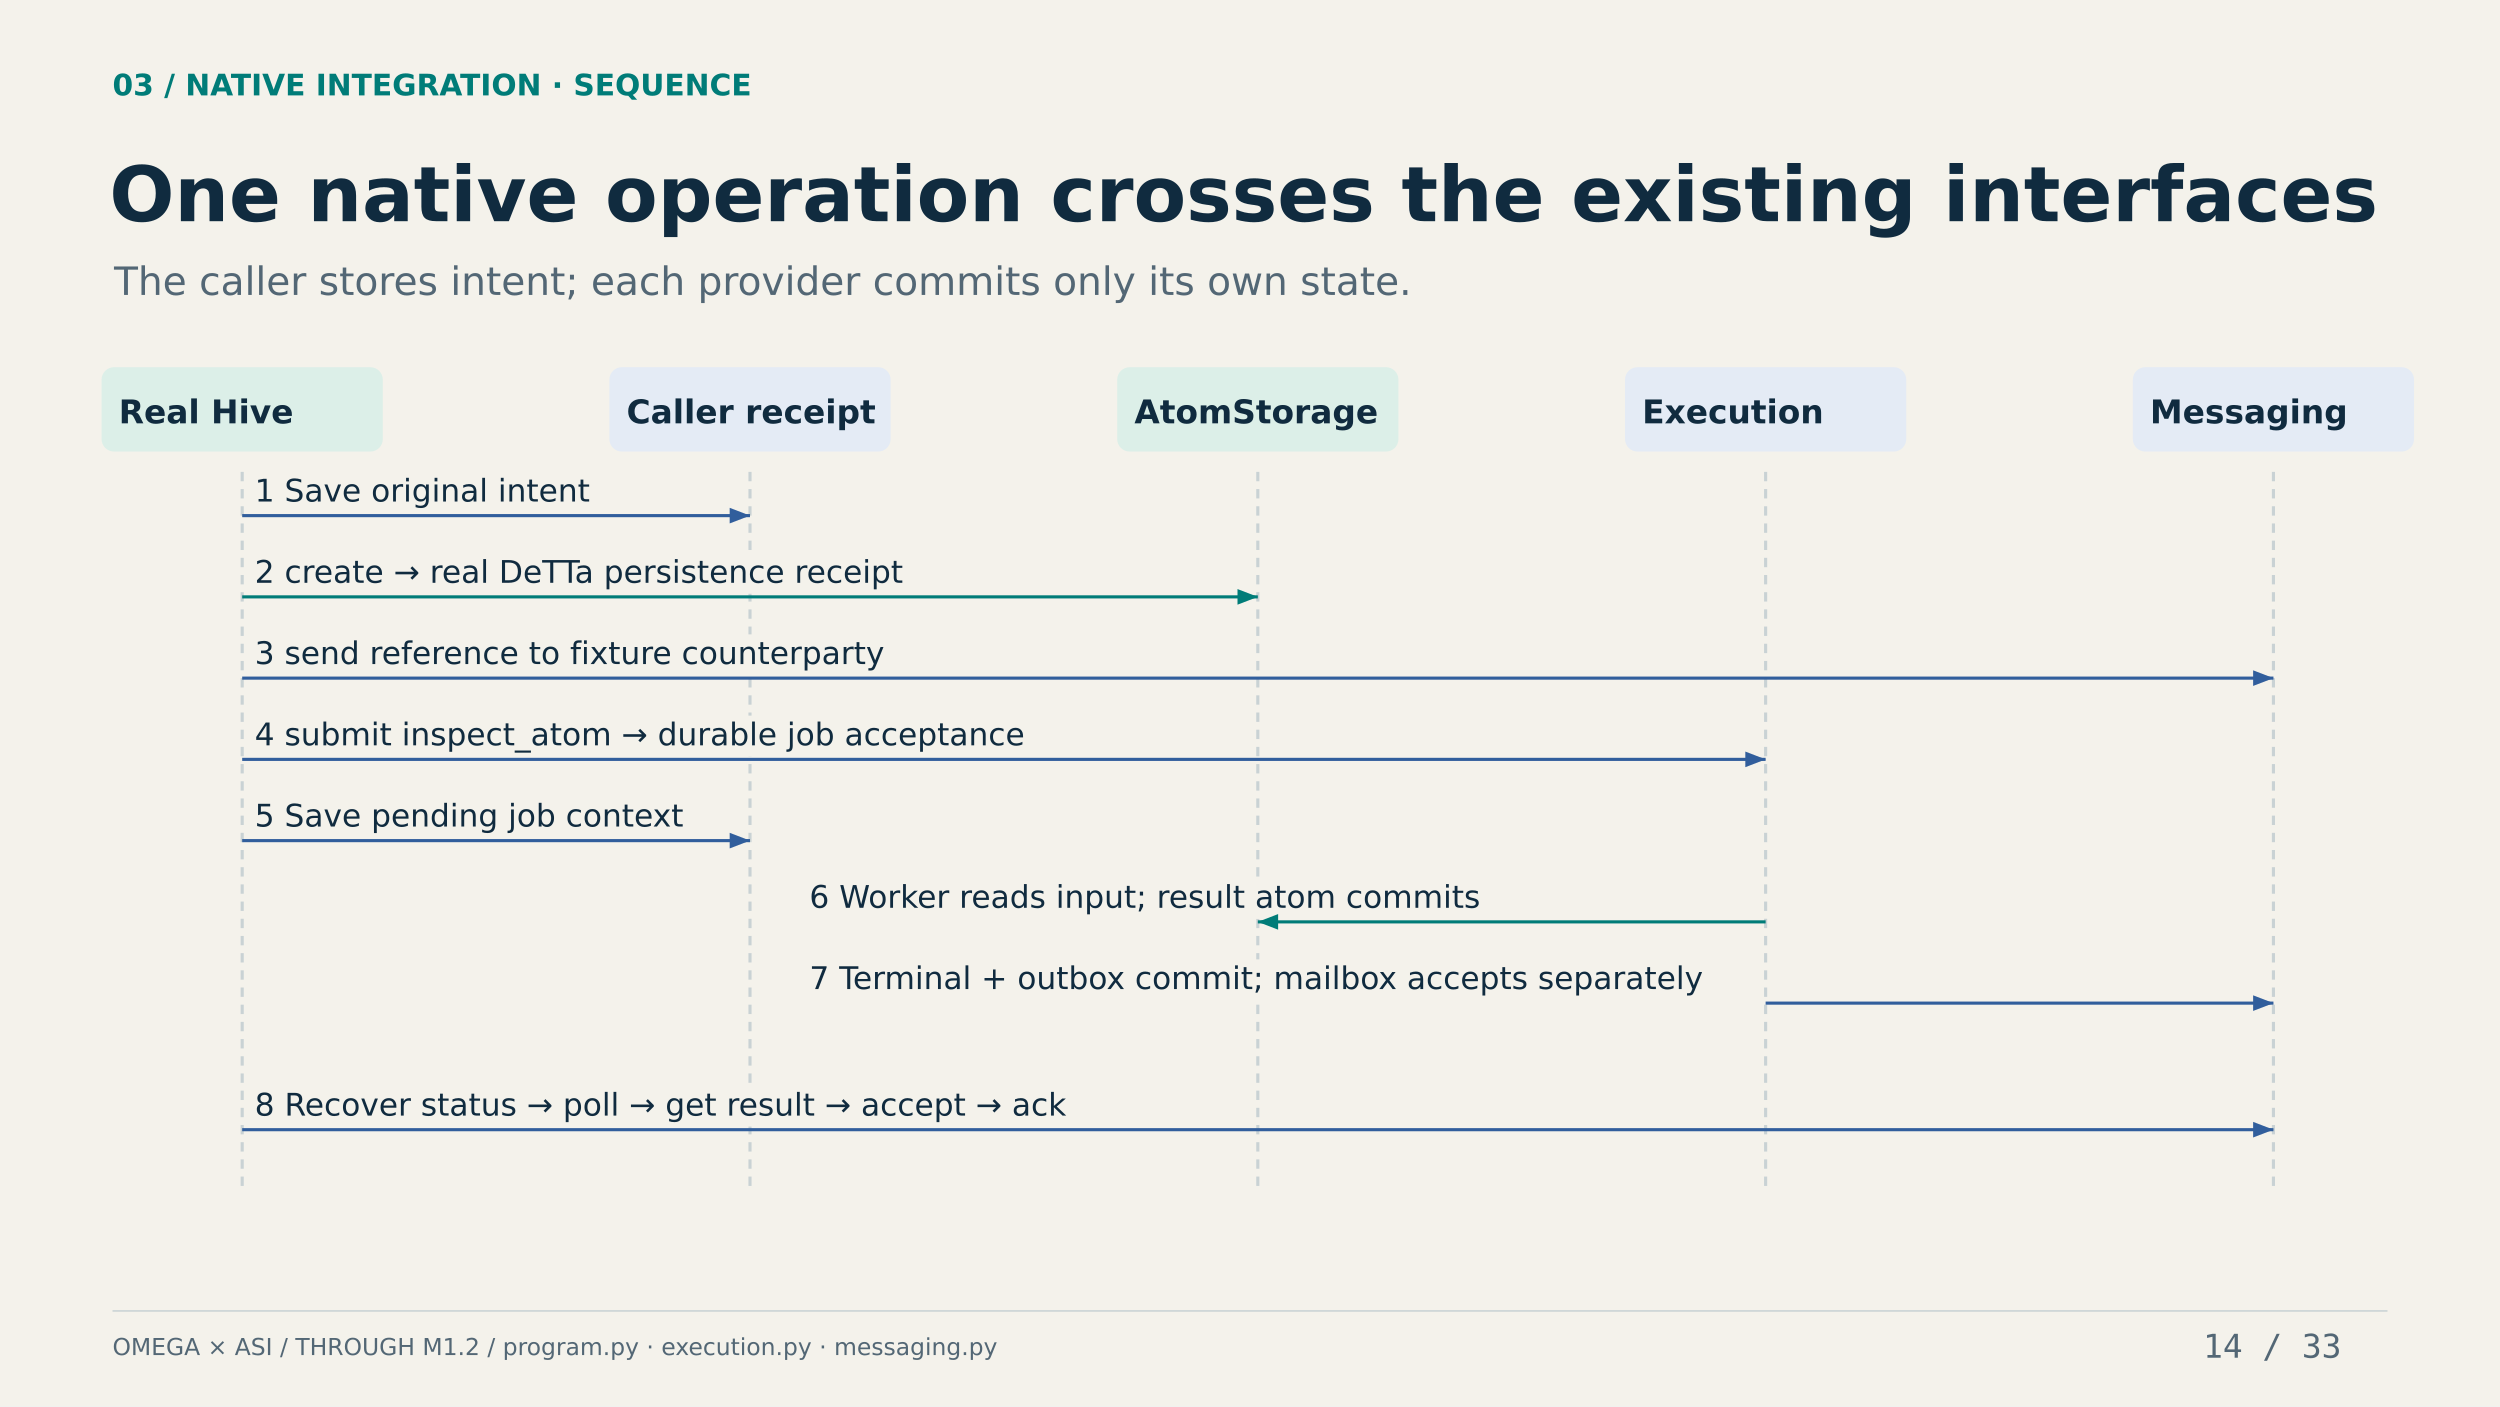
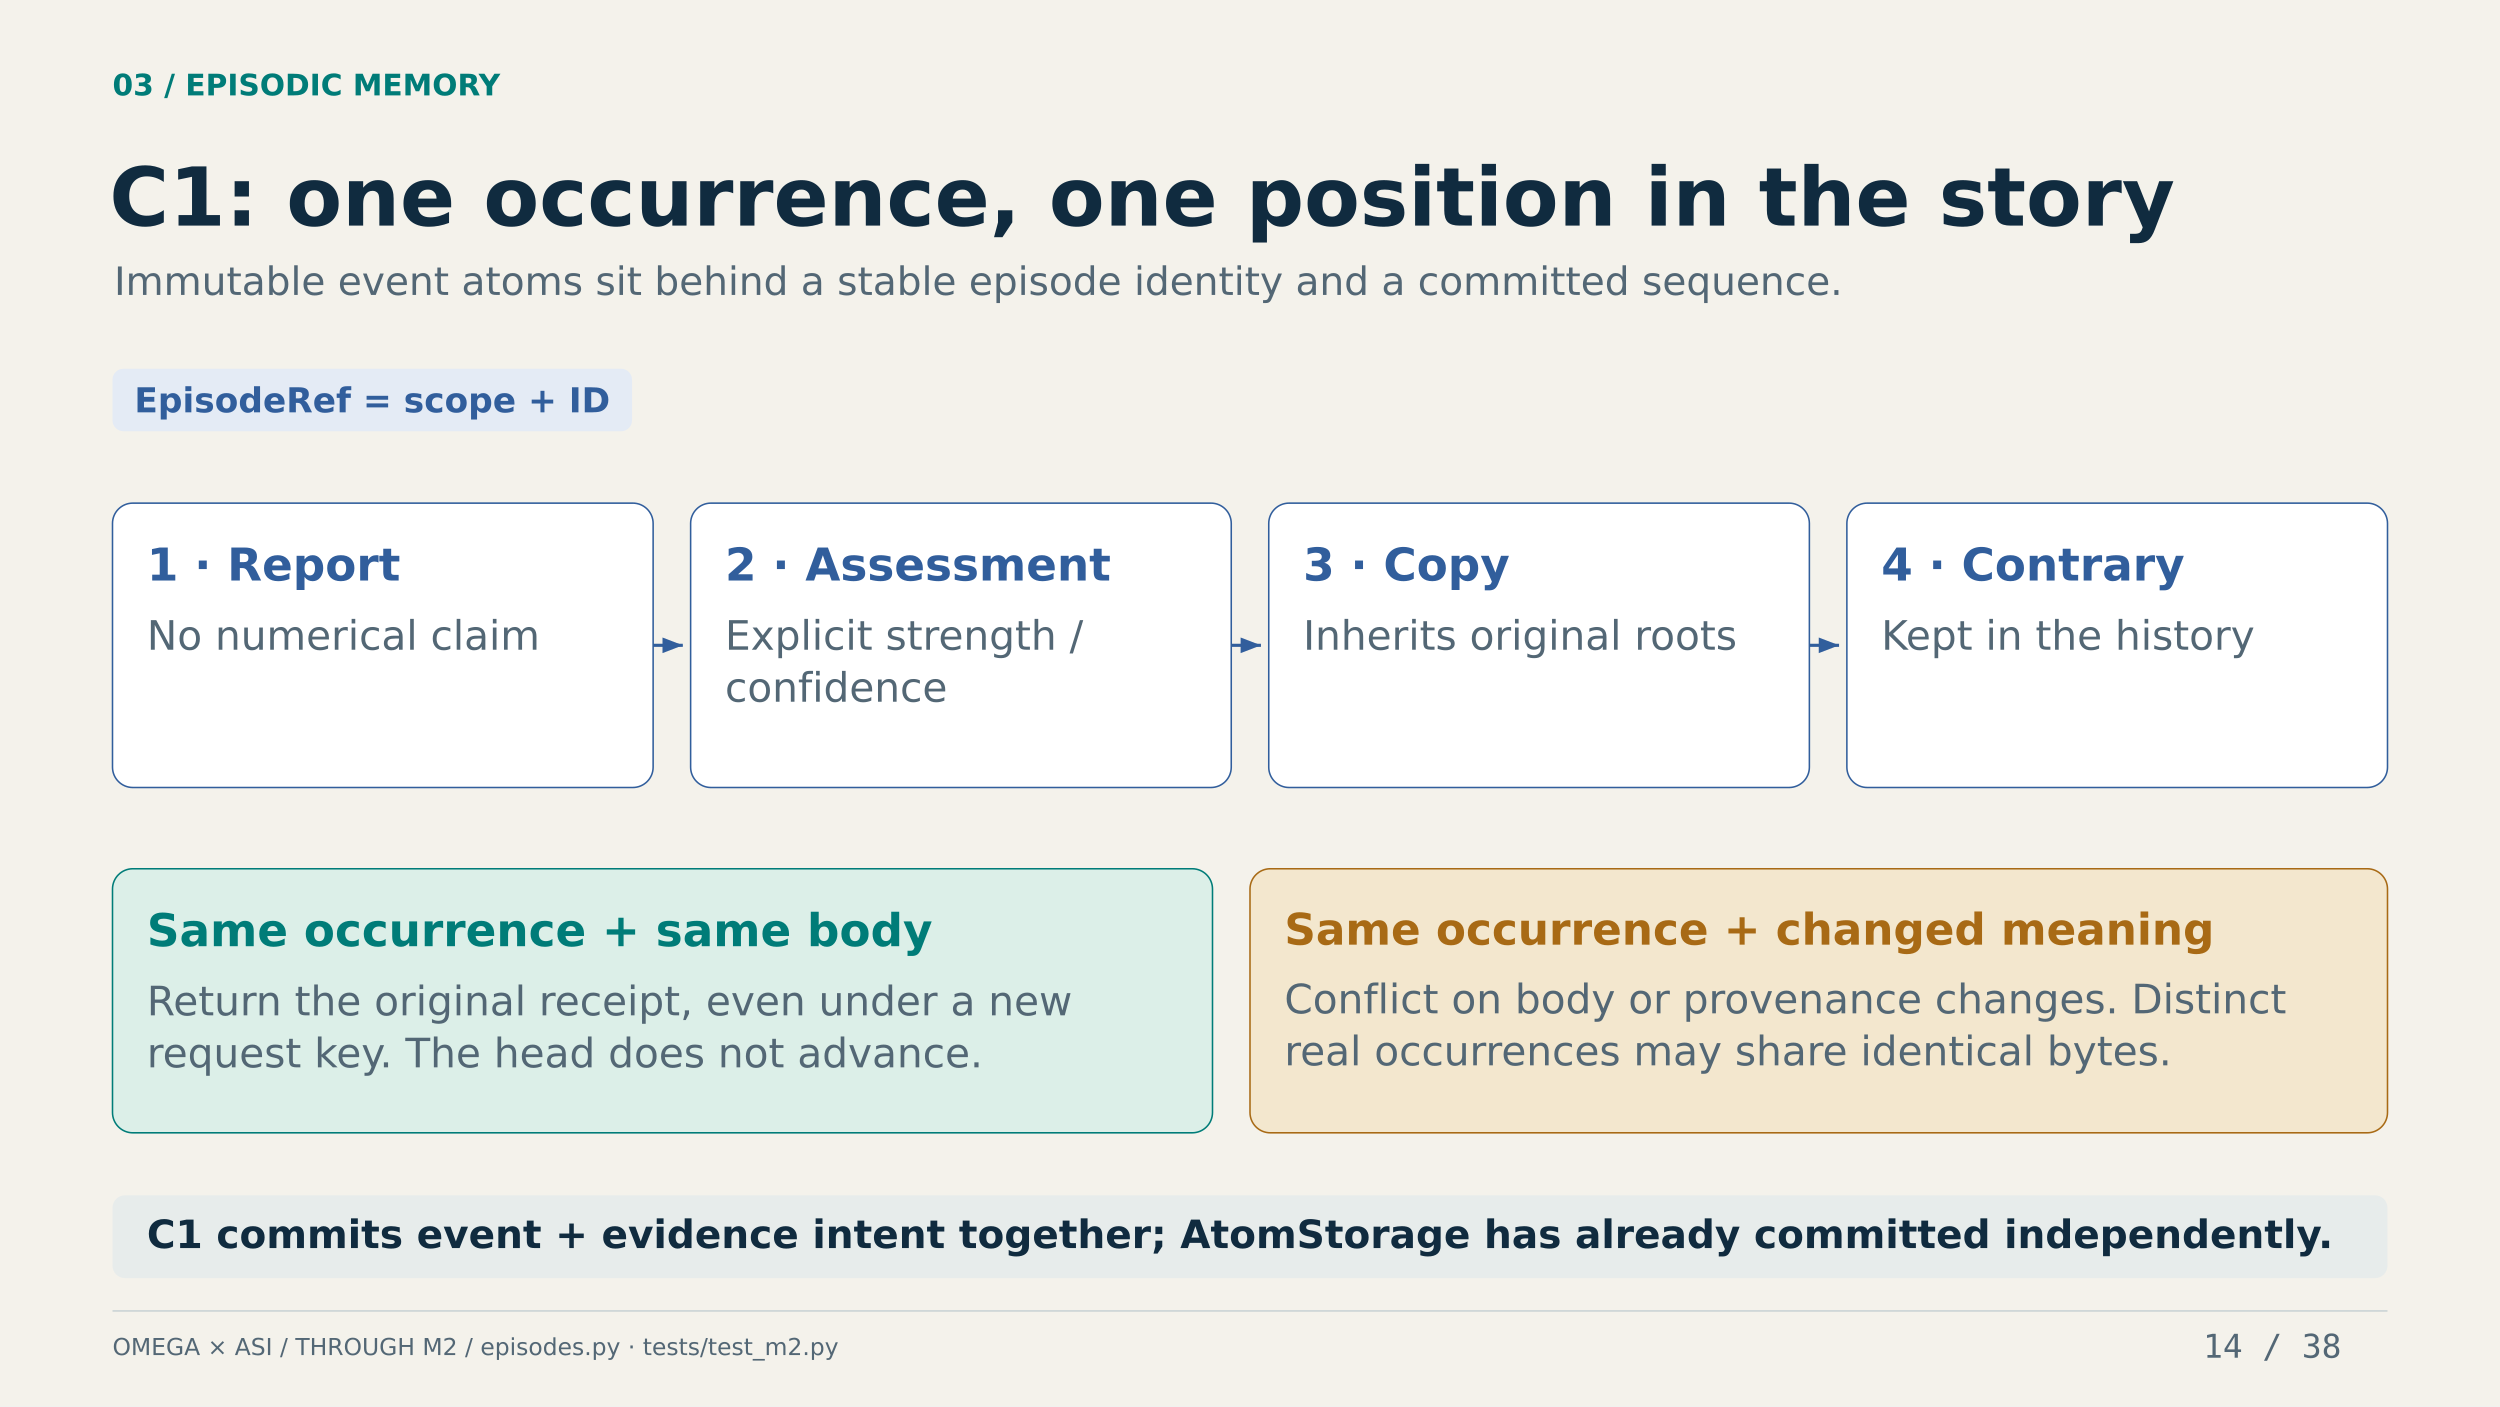
<svg xmlns="http://www.w3.org/2000/svg" width="1600" height="900" viewBox="0 0 1600 900" role="img" aria-labelledby="title desc">
  <rect width="1600" height="900" fill="#F4F2EB" />
-   <text x="72" y="61.05" font-family="DejaVu Sans" font-size="19" font-weight="700" fill="#007C78">03 / NATIVE INTEGRATION · SEQUENCE</text>
-   <text x="70" y="141.55" font-family="DejaVu Sans" font-size="49" font-weight="700" fill="#102B3F">One native operation crosses the existing interfaces</text>
-   <text x="73" y="188.75" font-family="DejaVu Sans" font-size="25" font-weight="400" fill="#536775">The caller stores intent; each provider commits only its own state.</text>
-   <rect x="65" y="235" width="180" height="54" rx="8" fill="#DCEFE8" />
-   <text x="76" y="270.95" font-family="DejaVu Sans" font-size="21" font-weight="700" fill="#102B3F">Real Hive</text>
-   <line x1="155" y1="302" x2="155" y2="760" stroke="#C9D2D4" stroke-width="2" stroke-dasharray="6 5" />
-   <rect x="390" y="235" width="180" height="54" rx="8" fill="#E4EBF5" />
-   <text x="401" y="270.95" font-family="DejaVu Sans" font-size="21" font-weight="700" fill="#102B3F">Caller receipt</text>
-   <line x1="480" y1="302" x2="480" y2="760" stroke="#C9D2D4" stroke-width="2" stroke-dasharray="6 5" />
-   <rect x="715" y="235" width="180" height="54" rx="8" fill="#DCEFE8" />
-   <text x="726" y="270.95" font-family="DejaVu Sans" font-size="21" font-weight="700" fill="#102B3F">AtomStorage</text>
-   <line x1="805" y1="302" x2="805" y2="760" stroke="#C9D2D4" stroke-width="2" stroke-dasharray="6 5" />
-   <rect x="1040" y="235" width="180" height="54" rx="8" fill="#E4EBF5" />
-   <text x="1051" y="270.95" font-family="DejaVu Sans" font-size="21" font-weight="700" fill="#102B3F">Execution</text>
-   <line x1="1130" y1="302" x2="1130" y2="760" stroke="#C9D2D4" stroke-width="2" stroke-dasharray="6 5" />
-   <rect x="1365" y="235" width="180" height="54" rx="8" fill="#E4EBF5" />
-   <text x="1376" y="270.95" font-family="DejaVu Sans" font-size="21" font-weight="700" fill="#102B3F">Messaging</text>
-   <line x1="1455" y1="302" x2="1455" y2="760" stroke="#C9D2D4" stroke-width="2" stroke-dasharray="6 5" />
-   <rect x="159" y="302" width="232.898" height="26" rx="0" fill="#F4F2EB" />
-   <text x="163" y="321.0" font-family="DejaVu Sans" font-size="20" font-weight="400" fill="#102B3F">1 Save original intent</text>
-   <line x1="155" y1="330" x2="480" y2="330" stroke="#315E9C" stroke-width="2" />
-   <polygon points="480,330 467.0,325.0 467.0,335.0" fill="#315E9C" />
-   <rect x="159" y="354" width="438.309" height="26" rx="0" fill="#F4F2EB" />
-   <text x="163" y="373.0" font-family="DejaVu Sans" font-size="20" font-weight="400" fill="#102B3F">2 create → real DeTTa persistence receipt</text>
-   <line x1="155" y1="382" x2="805" y2="382" stroke="#007C78" stroke-width="2" />
-   <polygon points="805,382 792.0,377.0 792.0,387.0" fill="#007C78" />
-   <rect x="159" y="406" width="422.703" height="26" rx="0" fill="#F4F2EB" />
-   <text x="163" y="425.0" font-family="DejaVu Sans" font-size="20" font-weight="400" fill="#102B3F">3 send reference to fixture counterparty</text>
-   <line x1="155" y1="434" x2="1455" y2="434" stroke="#315E9C" stroke-width="2" />
-   <polygon points="1455,434 1442.0,429.0 1442.0,439.0" fill="#315E9C" />
-   <rect x="159" y="458" width="511.18" height="26" rx="0" fill="#F4F2EB" />
-   <text x="163" y="477.0" font-family="DejaVu Sans" font-size="20" font-weight="400" fill="#102B3F">4 submit inspect_atom → durable job acceptance</text>
-   <line x1="155" y1="486" x2="1130" y2="486" stroke="#315E9C" stroke-width="2" />
-   <polygon points="1130,486 1117.0,481.0 1117.0,491.0" fill="#315E9C" />
-   <rect x="159" y="510" width="293.123" height="26" rx="0" fill="#F4F2EB" />
-   <text x="163" y="529.0" font-family="DejaVu Sans" font-size="20" font-weight="400" fill="#102B3F">5 Save pending job context</text>
-   <line x1="155" y1="538" x2="480" y2="538" stroke="#315E9C" stroke-width="2" />
-   <polygon points="480,538 467.0,533.0 467.0,543.0" fill="#315E9C" />
-   <rect x="514" y="562" width="450.506" height="26" rx="0" fill="#F4F2EB" />
-   <text x="518" y="581.0" font-family="DejaVu Sans" font-size="20" font-weight="400" fill="#102B3F">6 Worker reads input; result atom commits</text>
-   <line x1="1130" y1="590" x2="805" y2="590" stroke="#007C78" stroke-width="2" />
-   <polygon points="805,590 818.0,595.0 818.0,585.0" fill="#007C78" />
-   <rect x="514" y="614" width="595.291" height="26" rx="0" fill="#F4F2EB" />
-   <text x="518" y="633.0" font-family="DejaVu Sans" font-size="20" font-weight="400" fill="#102B3F">7 Terminal + outbox commit; mailbox accepts separately</text>
-   <line x1="1130" y1="642" x2="1455" y2="642" stroke="#315E9C" stroke-width="2" />
-   <polygon points="1455,642 1442.0,637.0 1442.0,647.0" fill="#315E9C" />
-   <rect x="159" y="695" width="539.129" height="26" rx="0" fill="#F4F2EB" />
-   <text x="163" y="714.0" font-family="DejaVu Sans" font-size="20" font-weight="400" fill="#102B3F">8 Recover status → poll → get result → accept → ack</text>
-   <line x1="155" y1="723" x2="1455" y2="723" stroke="#315E9C" stroke-width="2" />
-   <polygon points="1455,723 1442.0,718.0 1442.0,728.0" fill="#315E9C" />
+   <text x="72" y="61.05" font-family="DejaVu Sans" font-size="19" font-weight="700" fill="#007C78">03 / EPISODIC MEMORY</text>
+   <text x="70" y="144.4" font-family="DejaVu Sans" font-size="52" font-weight="700" fill="#102B3F">C1: one occurrence, one position in the story</text>
+   <text x="73" y="188.75" font-family="DejaVu Sans" font-size="25" font-weight="400" fill="#536775">Immutable event atoms sit behind a stable episode identity and a committed sequence.</text>
+   <rect x="72" y="236" width="332.498" height="40" rx="7" fill="#E4EBF5" />
+   <text x="86" y="263.9" font-family="DejaVu Sans" font-size="22" font-weight="700" fill="#315E9C">EpisodeRef = scope + ID</text>
+   <rect x="72" y="322" width="346" height="182" rx="13" fill="#FFFFFF" stroke="#315E9C" />
+   <text x="94" y="371.55" font-family="DejaVu Sans" font-size="29" font-weight="700" fill="#315E9C">1 · Report</text>
+   <text x="94" y="415.82" font-family="DejaVu Sans" font-size="26" font-weight="400" fill="#536775">No numerical claim</text>
+   <line x1="418" y1="413" x2="437" y2="413" stroke="#315E9C" stroke-width="2" />
+   <polygon points="437,413 424.0,408.0 424.0,418.0" fill="#315E9C" />
+   <rect x="442" y="322" width="346" height="182" rx="13" fill="#FFFFFF" stroke="#315E9C" />
+   <text x="464" y="371.55" font-family="DejaVu Sans" font-size="29" font-weight="700" fill="#315E9C">2 · Assessment</text>
+   <text x="464" y="415.82" font-family="DejaVu Sans" font-size="26" font-weight="400" fill="#536775">Explicit strength /</text>
+   <text x="464" y="449.1" font-family="DejaVu Sans" font-size="26" font-weight="400" fill="#536775">confidence</text>
+   <line x1="788" y1="413" x2="807" y2="413" stroke="#315E9C" stroke-width="2" />
+   <polygon points="807,413 794.0,408.0 794.0,418.0" fill="#315E9C" />
+   <rect x="812" y="322" width="346" height="182" rx="13" fill="#FFFFFF" stroke="#315E9C" />
+   <text x="834" y="371.55" font-family="DejaVu Sans" font-size="29" font-weight="700" fill="#315E9C">3 · Copy</text>
+   <text x="834" y="415.82" font-family="DejaVu Sans" font-size="26" font-weight="400" fill="#536775">Inherits original roots</text>
+   <line x1="1158" y1="413" x2="1177" y2="413" stroke="#315E9C" stroke-width="2" />
+   <polygon points="1177,413 1164.0,408.0 1164.0,418.0" fill="#315E9C" />
+   <rect x="1182" y="322" width="346" height="182" rx="13" fill="#FFFFFF" stroke="#315E9C" />
+   <text x="1204" y="371.55" font-family="DejaVu Sans" font-size="29" font-weight="700" fill="#315E9C">4 · Contrary</text>
+   <text x="1204" y="415.82" font-family="DejaVu Sans" font-size="26" font-weight="400" fill="#536775">Kept in the history</text>
+   <rect x="72" y="556" width="704" height="169" rx="13" fill="#DCEFE8" stroke="#007C78" />
+   <text x="94" y="605.55" font-family="DejaVu Sans" font-size="29" font-weight="700" fill="#007C78">Same occurrence + same body</text>
+   <text x="94" y="649.82" font-family="DejaVu Sans" font-size="26" font-weight="400" fill="#536775">Return the original receipt, even under a new</text>
+   <text x="94" y="683.1" font-family="DejaVu Sans" font-size="26" font-weight="400" fill="#536775">request key. The head does not advance.</text>
+   <rect x="800" y="556" width="728" height="169" rx="13" fill="#F3E7CE" stroke="#A86A15" />
+   <text x="822" y="604.6" font-family="DejaVu Sans" font-size="28" font-weight="700" fill="#A86A15">Same occurrence + changed meaning</text>
+   <text x="822" y="648.54" font-family="DejaVu Sans" font-size="26" font-weight="400" fill="#536775">Conflict on body or provenance changes. Distinct</text>
+   <text x="822" y="681.82" font-family="DejaVu Sans" font-size="26" font-weight="400" fill="#536775">real occurrences may share identical bytes.</text>
+   <rect x="72" y="765" width="1456" height="53" rx="8" fill="#E7ECEB" />
+   <text x="94" y="798.75" font-family="DejaVu Sans" font-size="25" font-weight="700" fill="#102B3F">C1 commits event + evidence intent together; AtomStorage has already committed independently.</text>
  <line x1="72" y1="839" x2="1528" y2="839" stroke="#C9D2D4" stroke-width="1" />
-   <text x="72" y="867.25" font-family="DejaVu Sans" font-size="15" font-weight="400" fill="#536775">OMEGA × ASI / THROUGH M1.2 / program.py · execution.py · messaging.py</text>
-   <text x="1410" y="868.95" font-family="DejaVu Sans Mono" font-size="21" font-weight="400" fill="#536775">14 / 33</text>
+   <text x="72" y="867.25" font-family="DejaVu Sans" font-size="15" font-weight="400" fill="#536775">OMEGA × ASI / THROUGH M2 / episodes.py · tests/test_m2.py</text>
+   <text x="1410" y="868.95" font-family="DejaVu Sans Mono" font-size="21" font-weight="400" fill="#536775">14 / 38</text>
</svg>
